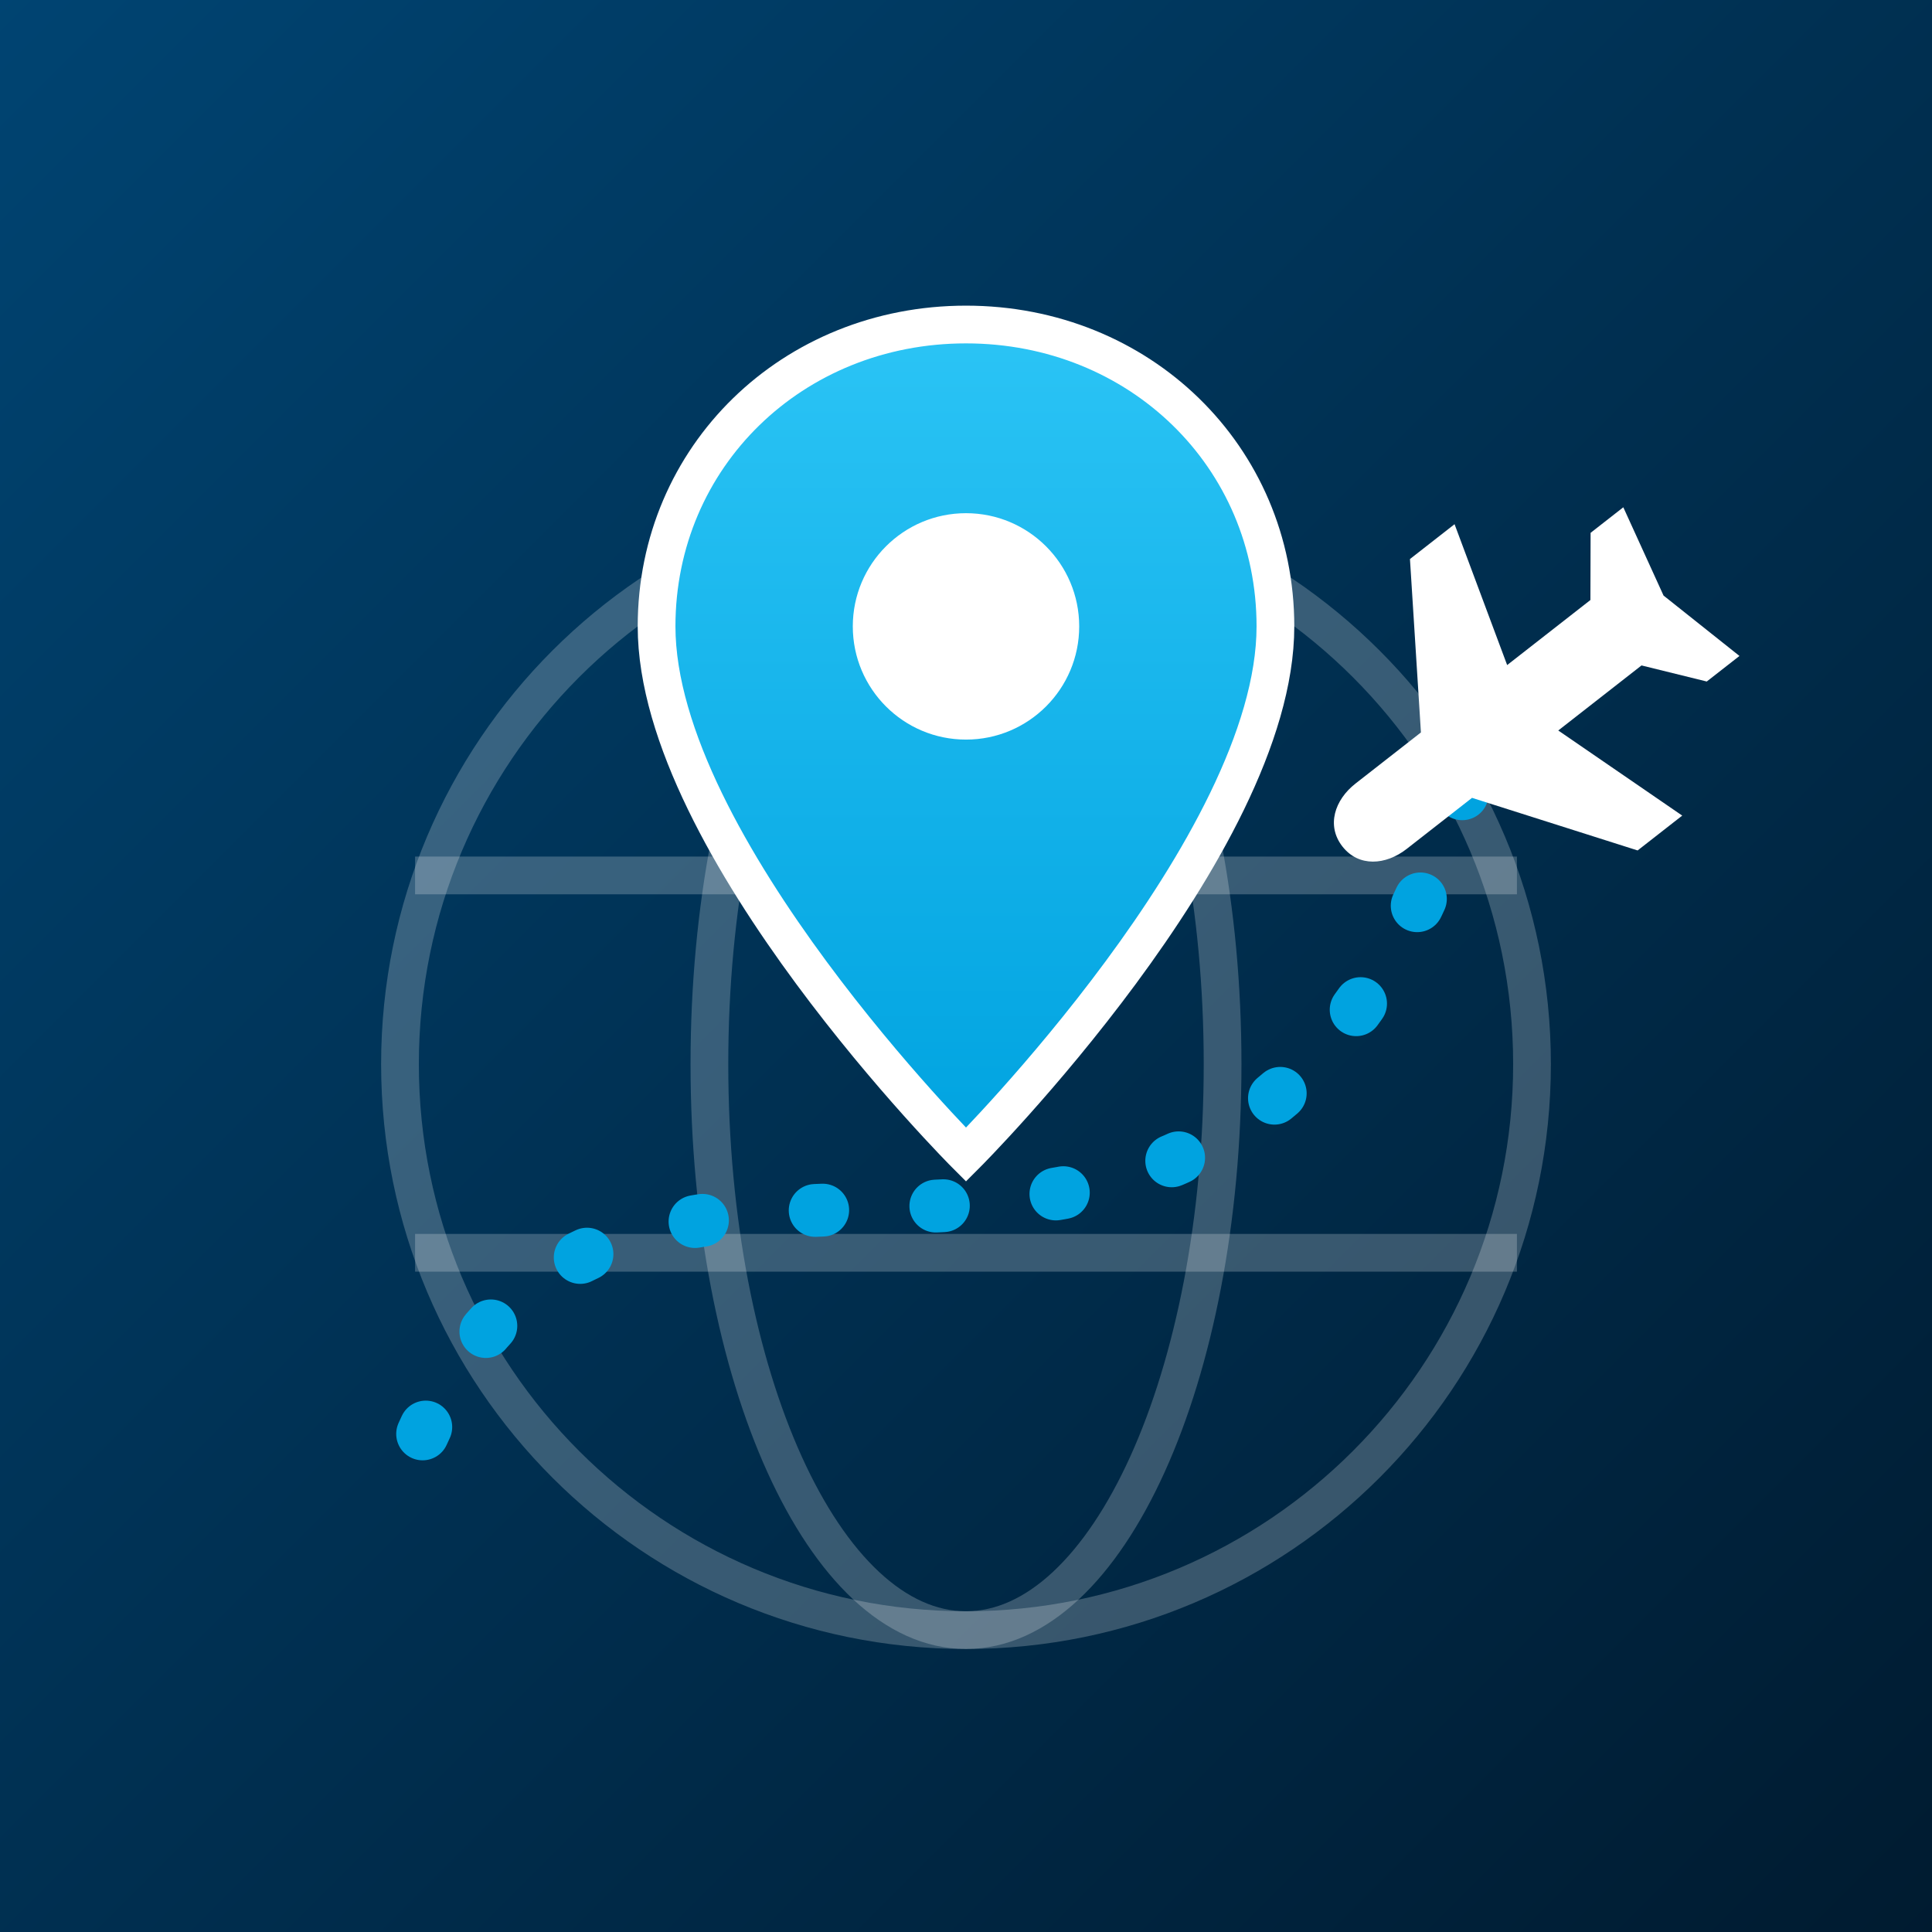
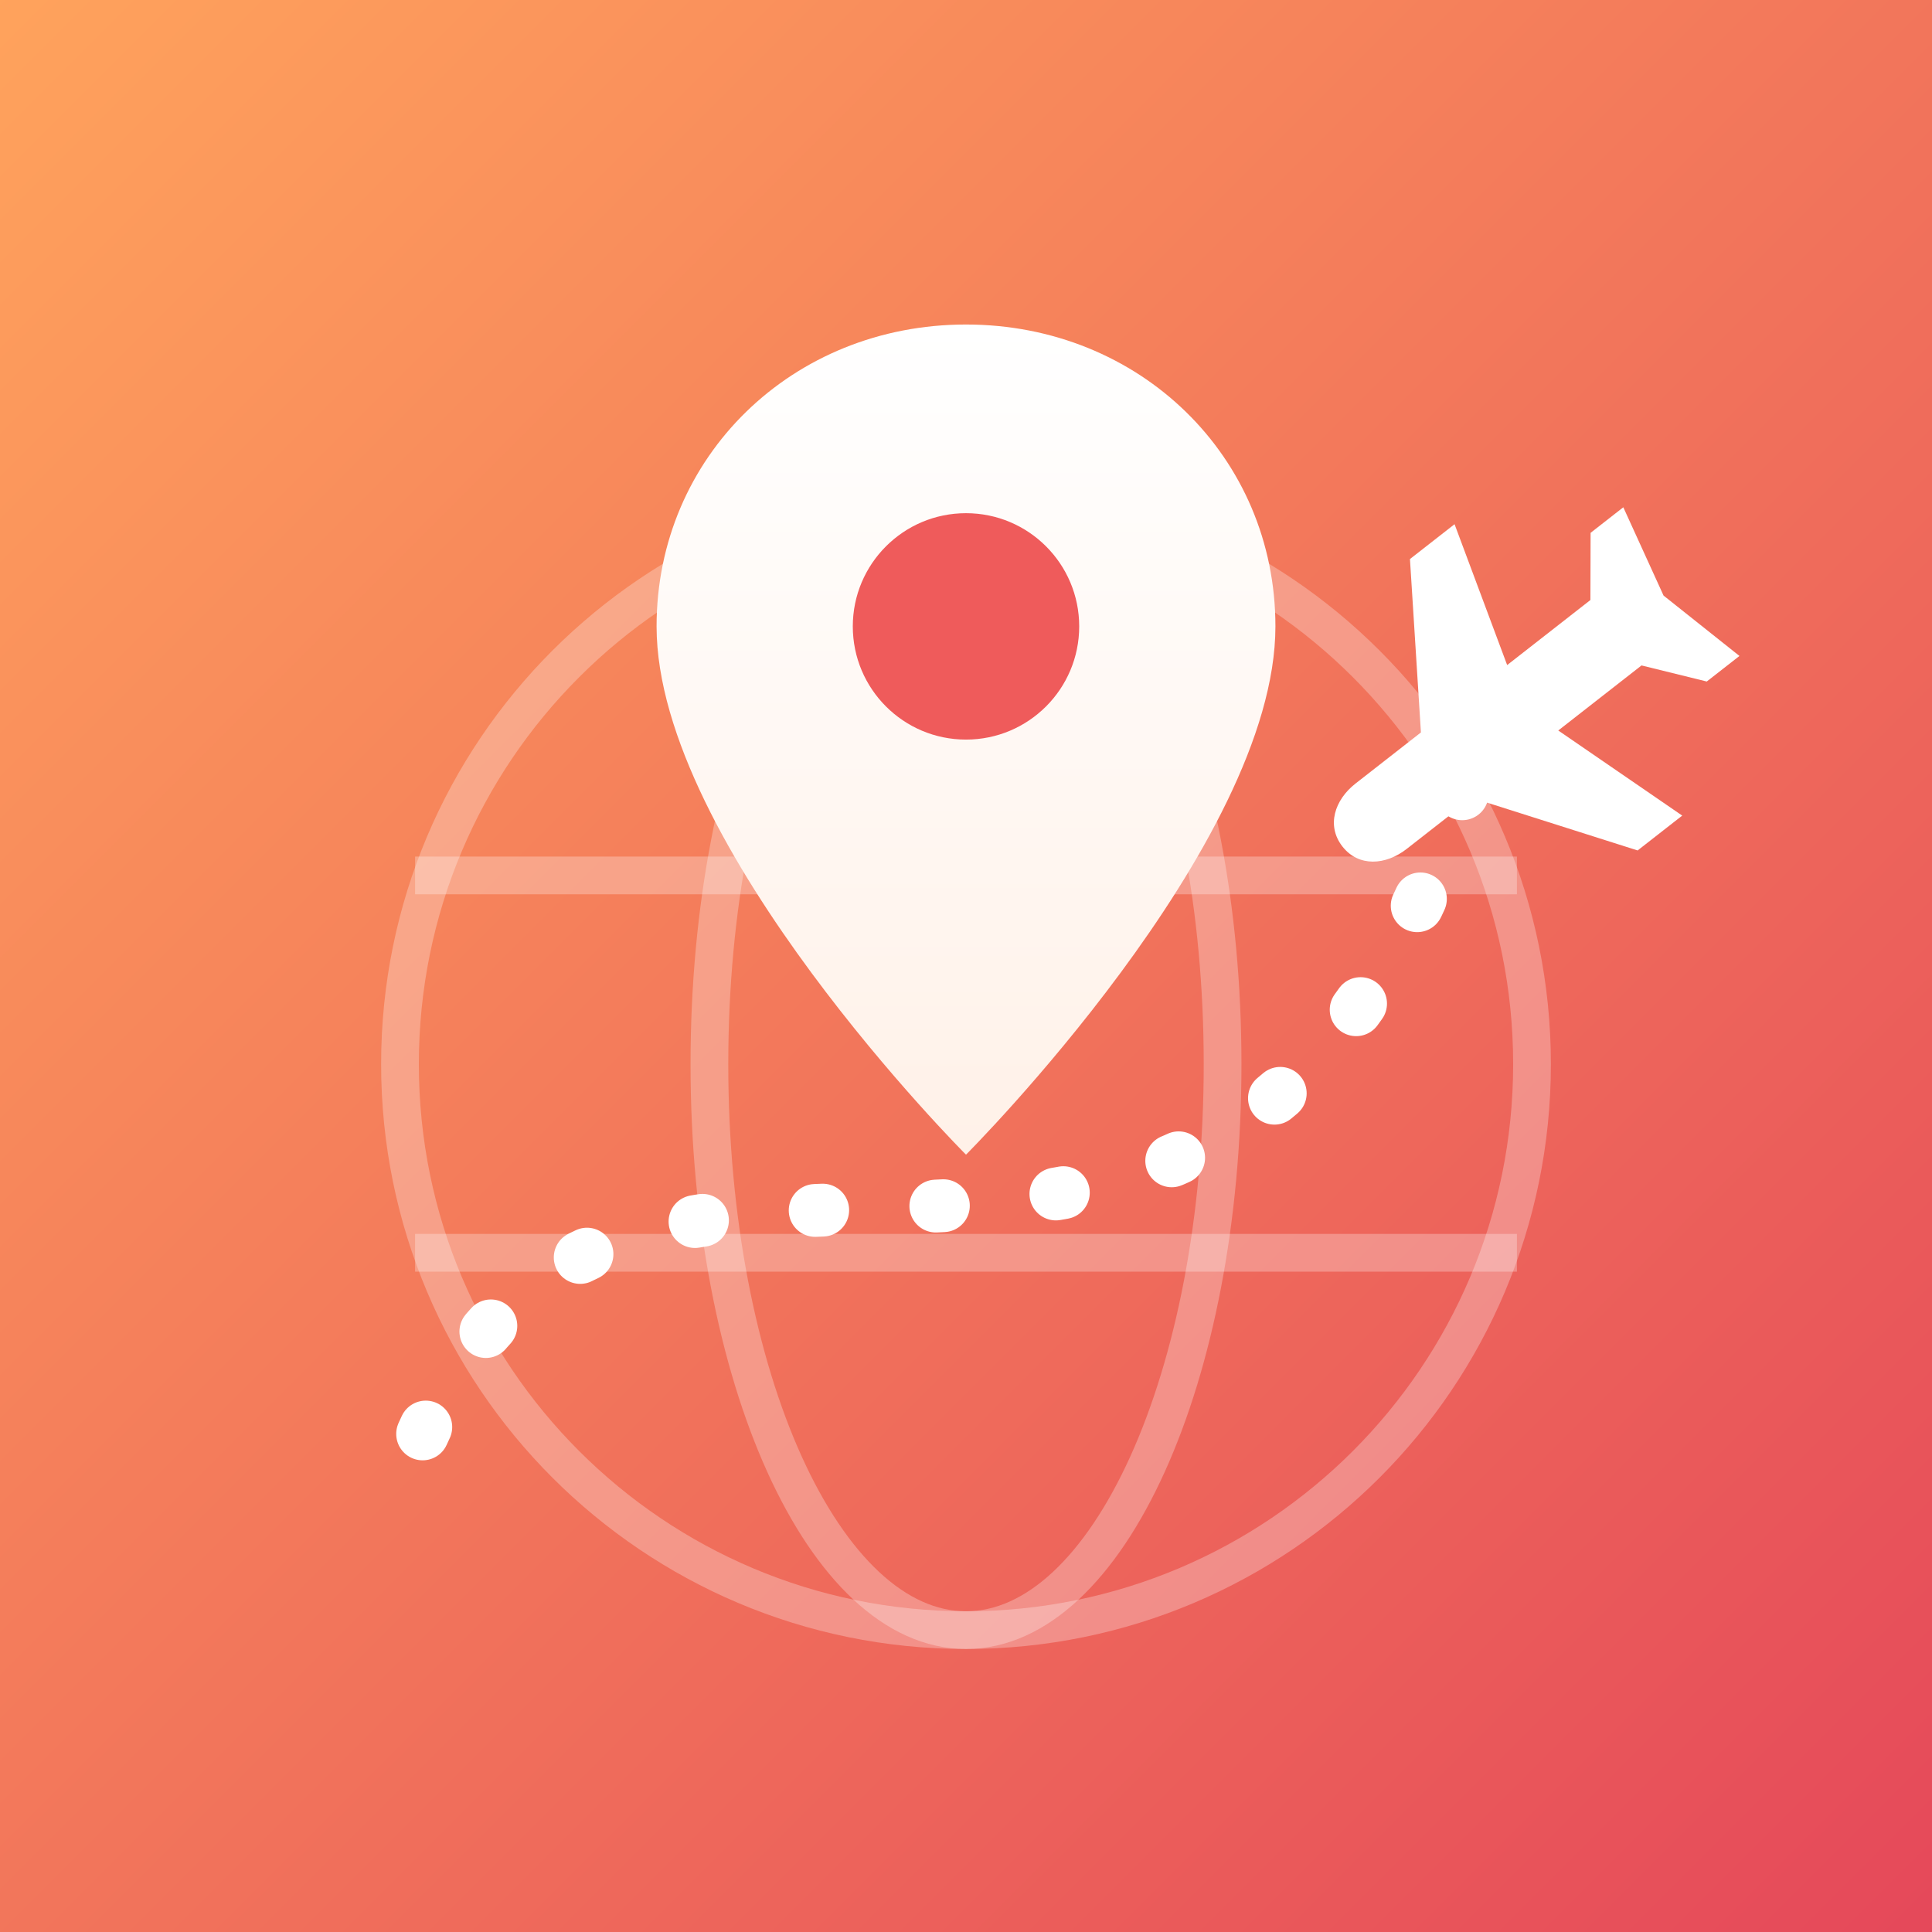
<svg xmlns="http://www.w3.org/2000/svg" viewBox="0 0 512 512">
  <defs>
    <linearGradient id="bg" x1="0" y1="0" x2="1" y2="1">
-       <stop offset="0" stop-color="#004472" />
-       <stop offset="1" stop-color="#001B30" />
+       <stop offset="0" stop-color="#FFA35C" />
+       <stop offset="1" stop-color="#E5485A" />
    </linearGradient>
    <linearGradient id="pin" x1="0" y1="0" x2="0" y2="1">
-       <stop offset="0" stop-color="#2BC4F5" />
-       <stop offset="1" stop-color="#00A3E0" />
+       <stop offset="0" stop-color="#FFFFFF" />
+       <stop offset="1" stop-color="#FFF1E8" />
    </linearGradient>
  </defs>
  <rect width="512" height="512" fill="url(#bg)" />
-   <g fill="none" stroke="#FFFFFF" stroke-opacity=".22" stroke-width="10">
+   <g fill="none" stroke="#FFFFFF" stroke-opacity=".28" stroke-width="10">
    <circle cx="256" cy="282" r="150" />
    <ellipse cx="256" cy="282" rx="68" ry="150" />
    <path d="M110 232h292M110 332h292" />
  </g>
-   <path d="M112 380 C 170 250, 330 410, 392 196" fill="none" stroke="#00A3E0" stroke-width="14" stroke-linecap="round" stroke-dasharray="2 30" />
+   <path d="M112 380 C 170 250, 330 410, 392 196" fill="none" stroke="#FFFFFF" stroke-width="14" stroke-linecap="round" stroke-dasharray="2 30" />
  <g transform="translate(256 86)">
-     <path d="M0 0c-46 0-82 35-82 80 0 58 82 140 82 140s82-82 82-140c0-45-36-80-82-80z" fill="url(#pin)" stroke="#FFFFFF" stroke-width="10" />
-     <circle cx="0" cy="80" r="30" fill="#FFFFFF" />
+     <path d="M0 0c-46 0-82 35-82 80 0 58 82 140 82 140s82-82 82-140c0-45-36-80-82-80z" fill="url(#pin)" stroke="#FFFFFF" stroke-width="0" />
+     <circle cx="0" cy="80" r="30" fill="#EF5B5B" />
  </g>
  <g transform="translate(392 196) rotate(-38)" fill="#FFFFFF">
    <path d="M-46 0c0-7 6-11 13-11h22l26-38h15l-12 38h28l11-14h11l-6 25 6 25h-11l-11-14h-28l12 38h-15l-26-38h-22c-7 0-13-4-13-11z" />
  </g>
</svg>
